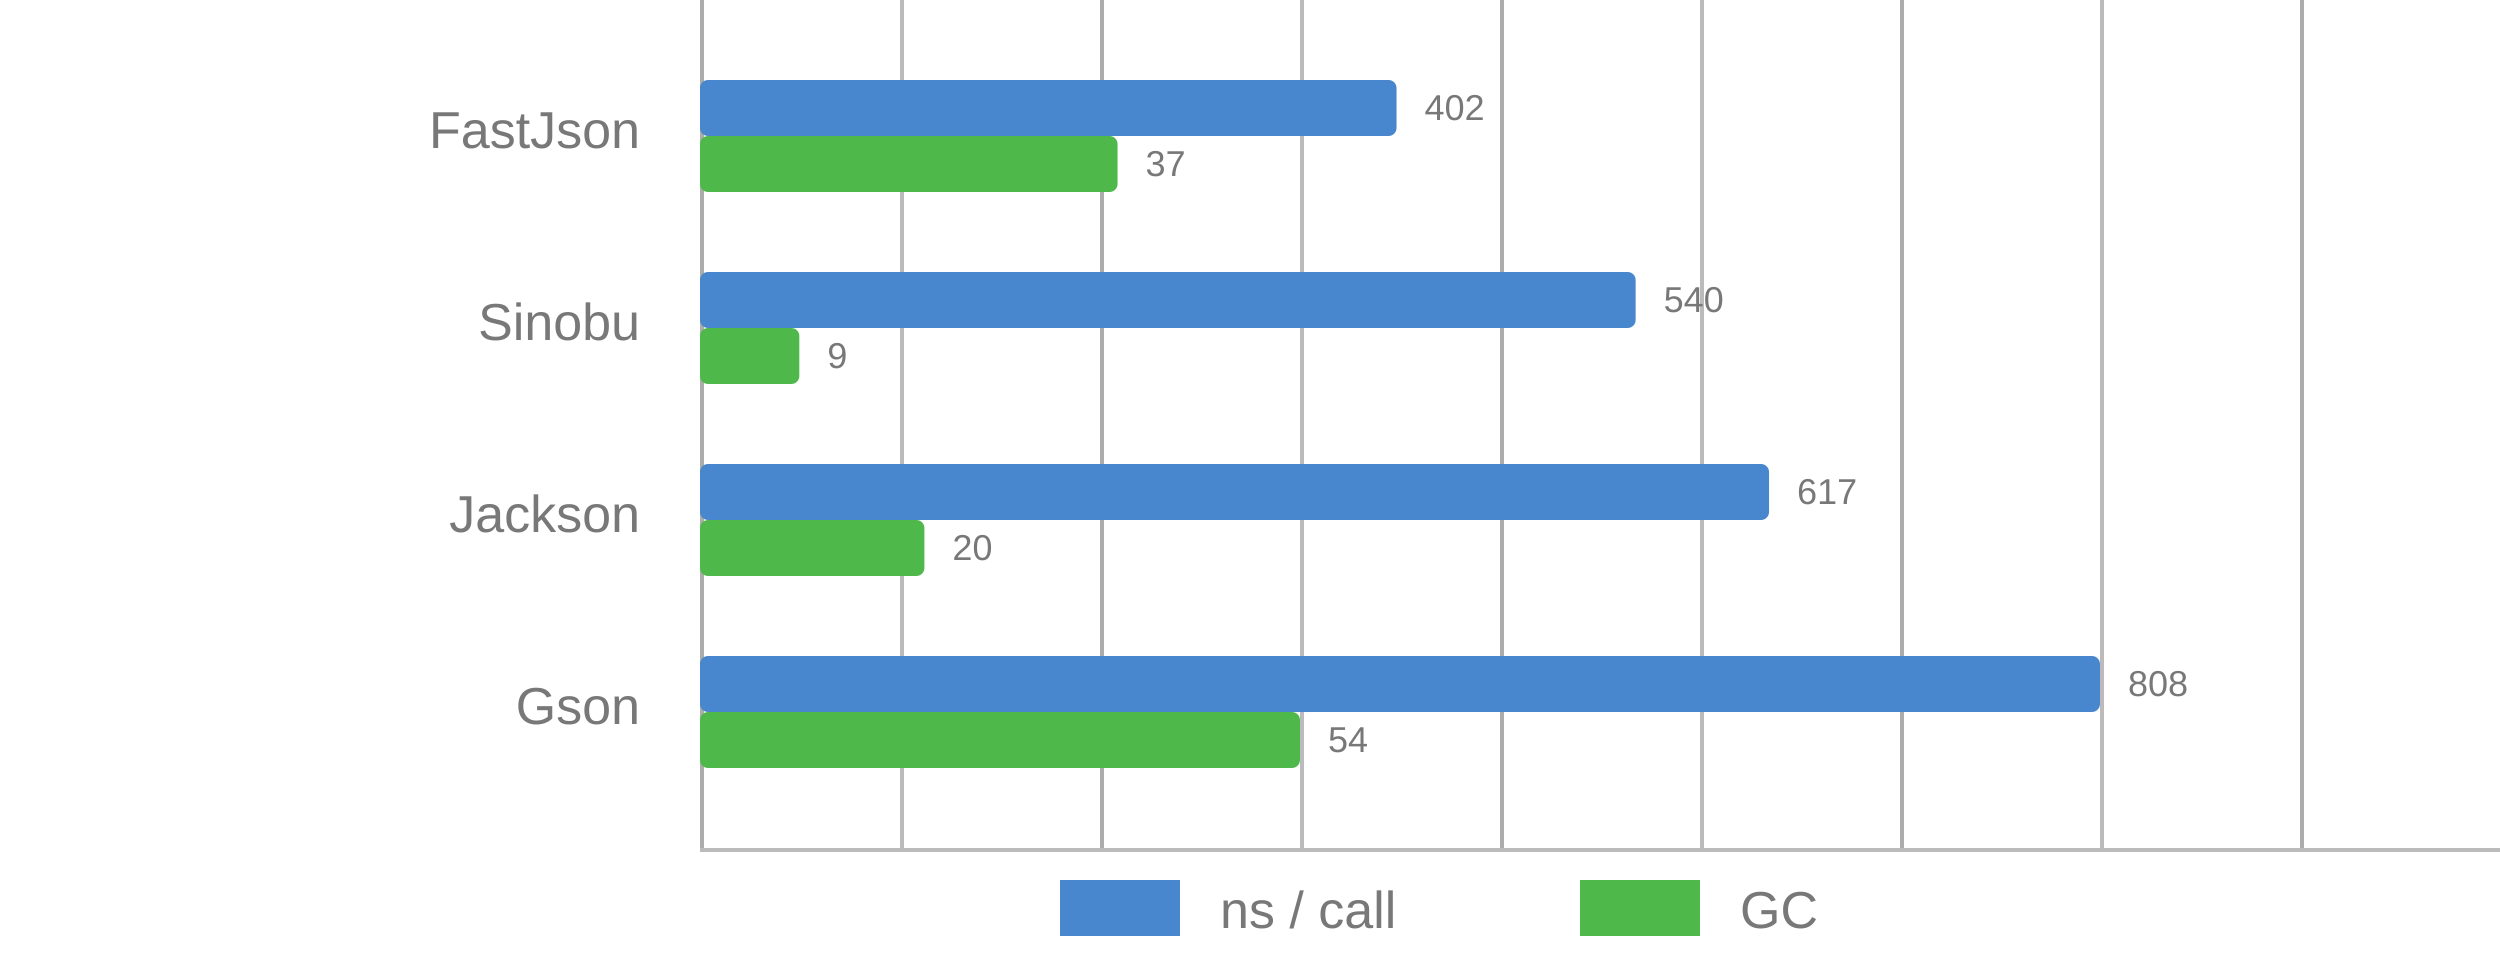
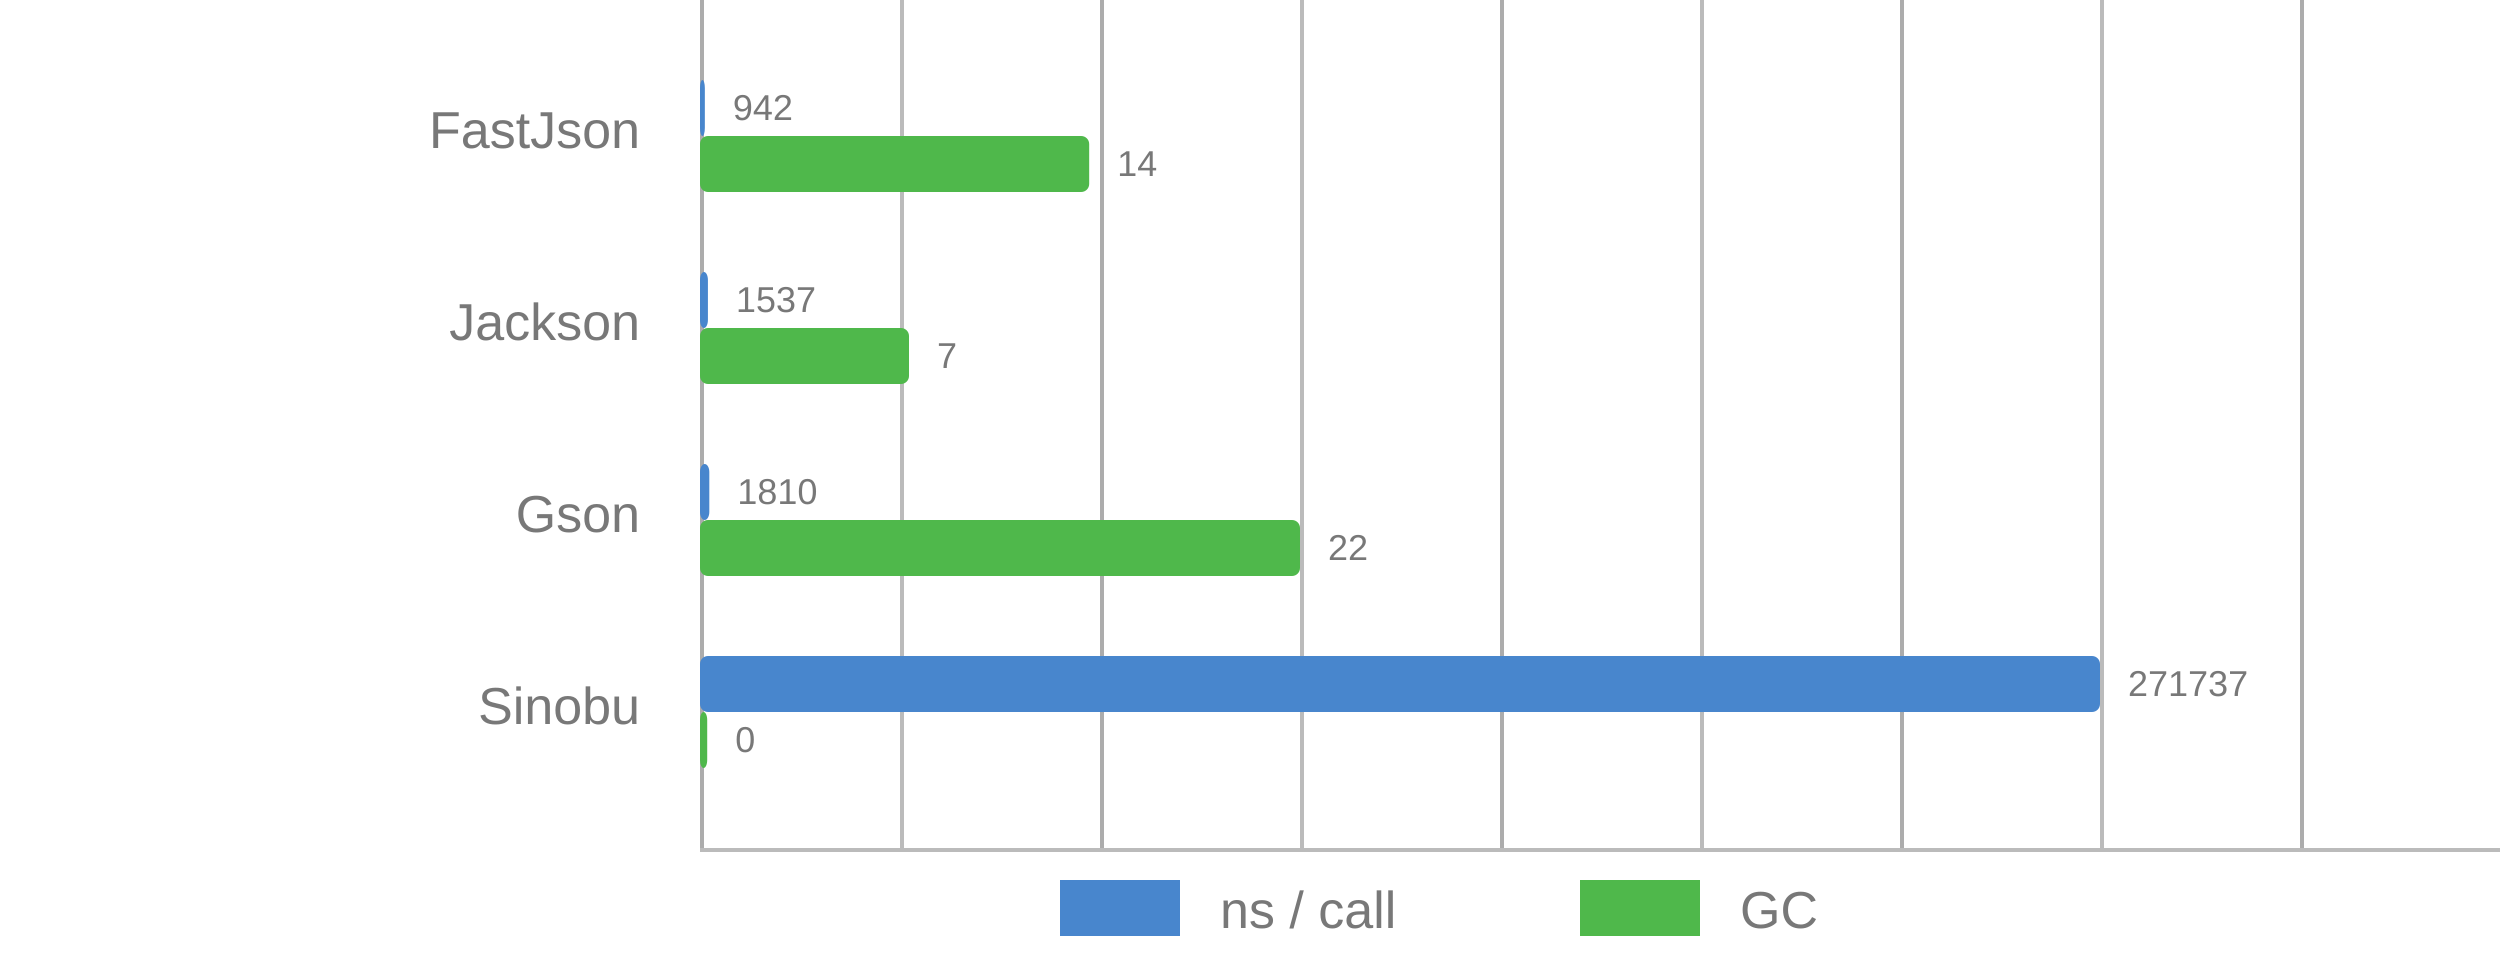
<svg xmlns="http://www.w3.org/2000/svg" viewBox="0 0 625 242">
  <style>
      text {
          font-family: Arial;
          font-size: 13px;
          fill: #787878;
      }

      .desc {
          font-size: 9px;
      }

      .vline {
          fill: #acacac;
          stroke: none;
          stroke-width: 0;
      }

      .subline {
          fill: #bbb;
          stroke: none;
          stroke-width: 0;
      }

      .call {
          fill: #4886CD;
          stroke-linejoin: round;
          height: 14px;
      }

      .gc {
          fill: #4FB84B;
          stroke-linejoin: round;
          height: 14px;
      }
  </style>
  <g>
    <rect x="175" y="0" width="1" height="212" class="vline" />
    <rect x="275" y="0" width="1" height="212" class="vline" />
    <rect x="375" y="0" width="1" height="212" class="vline" />
    <rect x="475" y="0" width="1" height="212" class="vline" />
    <rect x="575" y="0" width="1" height="212" class="vline" />
    <rect x="225" y="0" width="1" height="212" class="subline" />
    <rect x="325" y="0" width="1" height="212" class="subline" />
    <rect x="425" y="0" width="1" height="212" class="subline" />
    <rect x="525" y="0" width="1" height="212" class="subline" />
    <rect x="175" y="212" width="450" height="1" class="subline" />
    <rect x="265" y="220" width="30" class="call" />
    <text x="305" y="232">ns / call</text>
    <rect x="395" y="220" width="30" class="gc" />
    <text x="435" y="232">GC</text>
  </g>
  <g>
-     <rect x="175" y="20" width="174.134" rx="2" ry="2" class="call" />
-     <rect x="175" y="34" width="104.384" rx="2" ry="2" class="gc" />
+     <rect x="175" y="20" width="1.213" rx="2" ry="2" class="call" />
+     <rect x="175" y="34" width="97.297" rx="2" ry="2" class="gc" />
    <text x="160" y="37" text-anchor="end">FastJson</text>
-     <text x="356.134" y="30" class="desc">402</text>
-     <text x="286.384" y="44" class="desc">37</text>
+     <text x="183.213" y="30" class="desc">942</text>
+     <text x="279.297" y="44" class="desc">14</text>
  </g>
  <g>
-     <rect x="175" y="68" width="233.911" rx="2" ry="2" class="call" />
-     <rect x="175" y="82" width="24.831" rx="2" ry="2" class="gc" />
-     <text x="160" y="85" text-anchor="end">Sinobu</text>
-     <text x="415.911" y="78" class="desc">540</text>
-     <text x="206.831" y="92" class="desc">9</text>
+     <rect x="175" y="68" width="1.98" rx="2" ry="2" class="call" />
+     <rect x="175" y="82" width="52.252" rx="2" ry="2" class="gc" />
+     <text x="160" y="85" text-anchor="end">Jackson</text>
+     <text x="183.98" y="78" class="desc">1537</text>
+     <text x="234.252" y="92" class="desc">7</text>
  </g>
  <g>
-     <rect x="175" y="116" width="267.265" rx="2" ry="2" class="call" />
-     <rect x="175" y="130" width="56.101" rx="2" ry="2" class="gc" />
-     <text x="160" y="133" text-anchor="end">Jackson</text>
-     <text x="449.265" y="126" class="desc">617</text>
-     <text x="238.101" y="140" class="desc">20</text>
+     <rect x="175" y="116" width="2.331" rx="2" ry="2" class="call" />
+     <rect x="175" y="130" width="150" rx="2" ry="2" class="gc" />
+     <text x="160" y="133" text-anchor="end">Gson</text>
+     <text x="184.331" y="126" class="desc">1810</text>
+     <text x="332" y="140" class="desc">22</text>
  </g>
  <g>
    <rect x="175" y="164" width="350" rx="2" ry="2" class="call" />
-     <rect x="175" y="178" width="150" rx="2" ry="2" class="gc" />
-     <text x="160" y="181" text-anchor="end">Gson</text>
-     <text x="532" y="174" class="desc">808</text>
-     <text x="332" y="188" class="desc">54</text>
+     <rect x="175" y="178" width="1.802" rx="2" ry="2" class="gc" />
+     <text x="160" y="181" text-anchor="end">Sinobu</text>
+     <text x="532" y="174" class="desc">271737</text>
+     <text x="183.802" y="188" class="desc">0</text>
  </g>
</svg>
